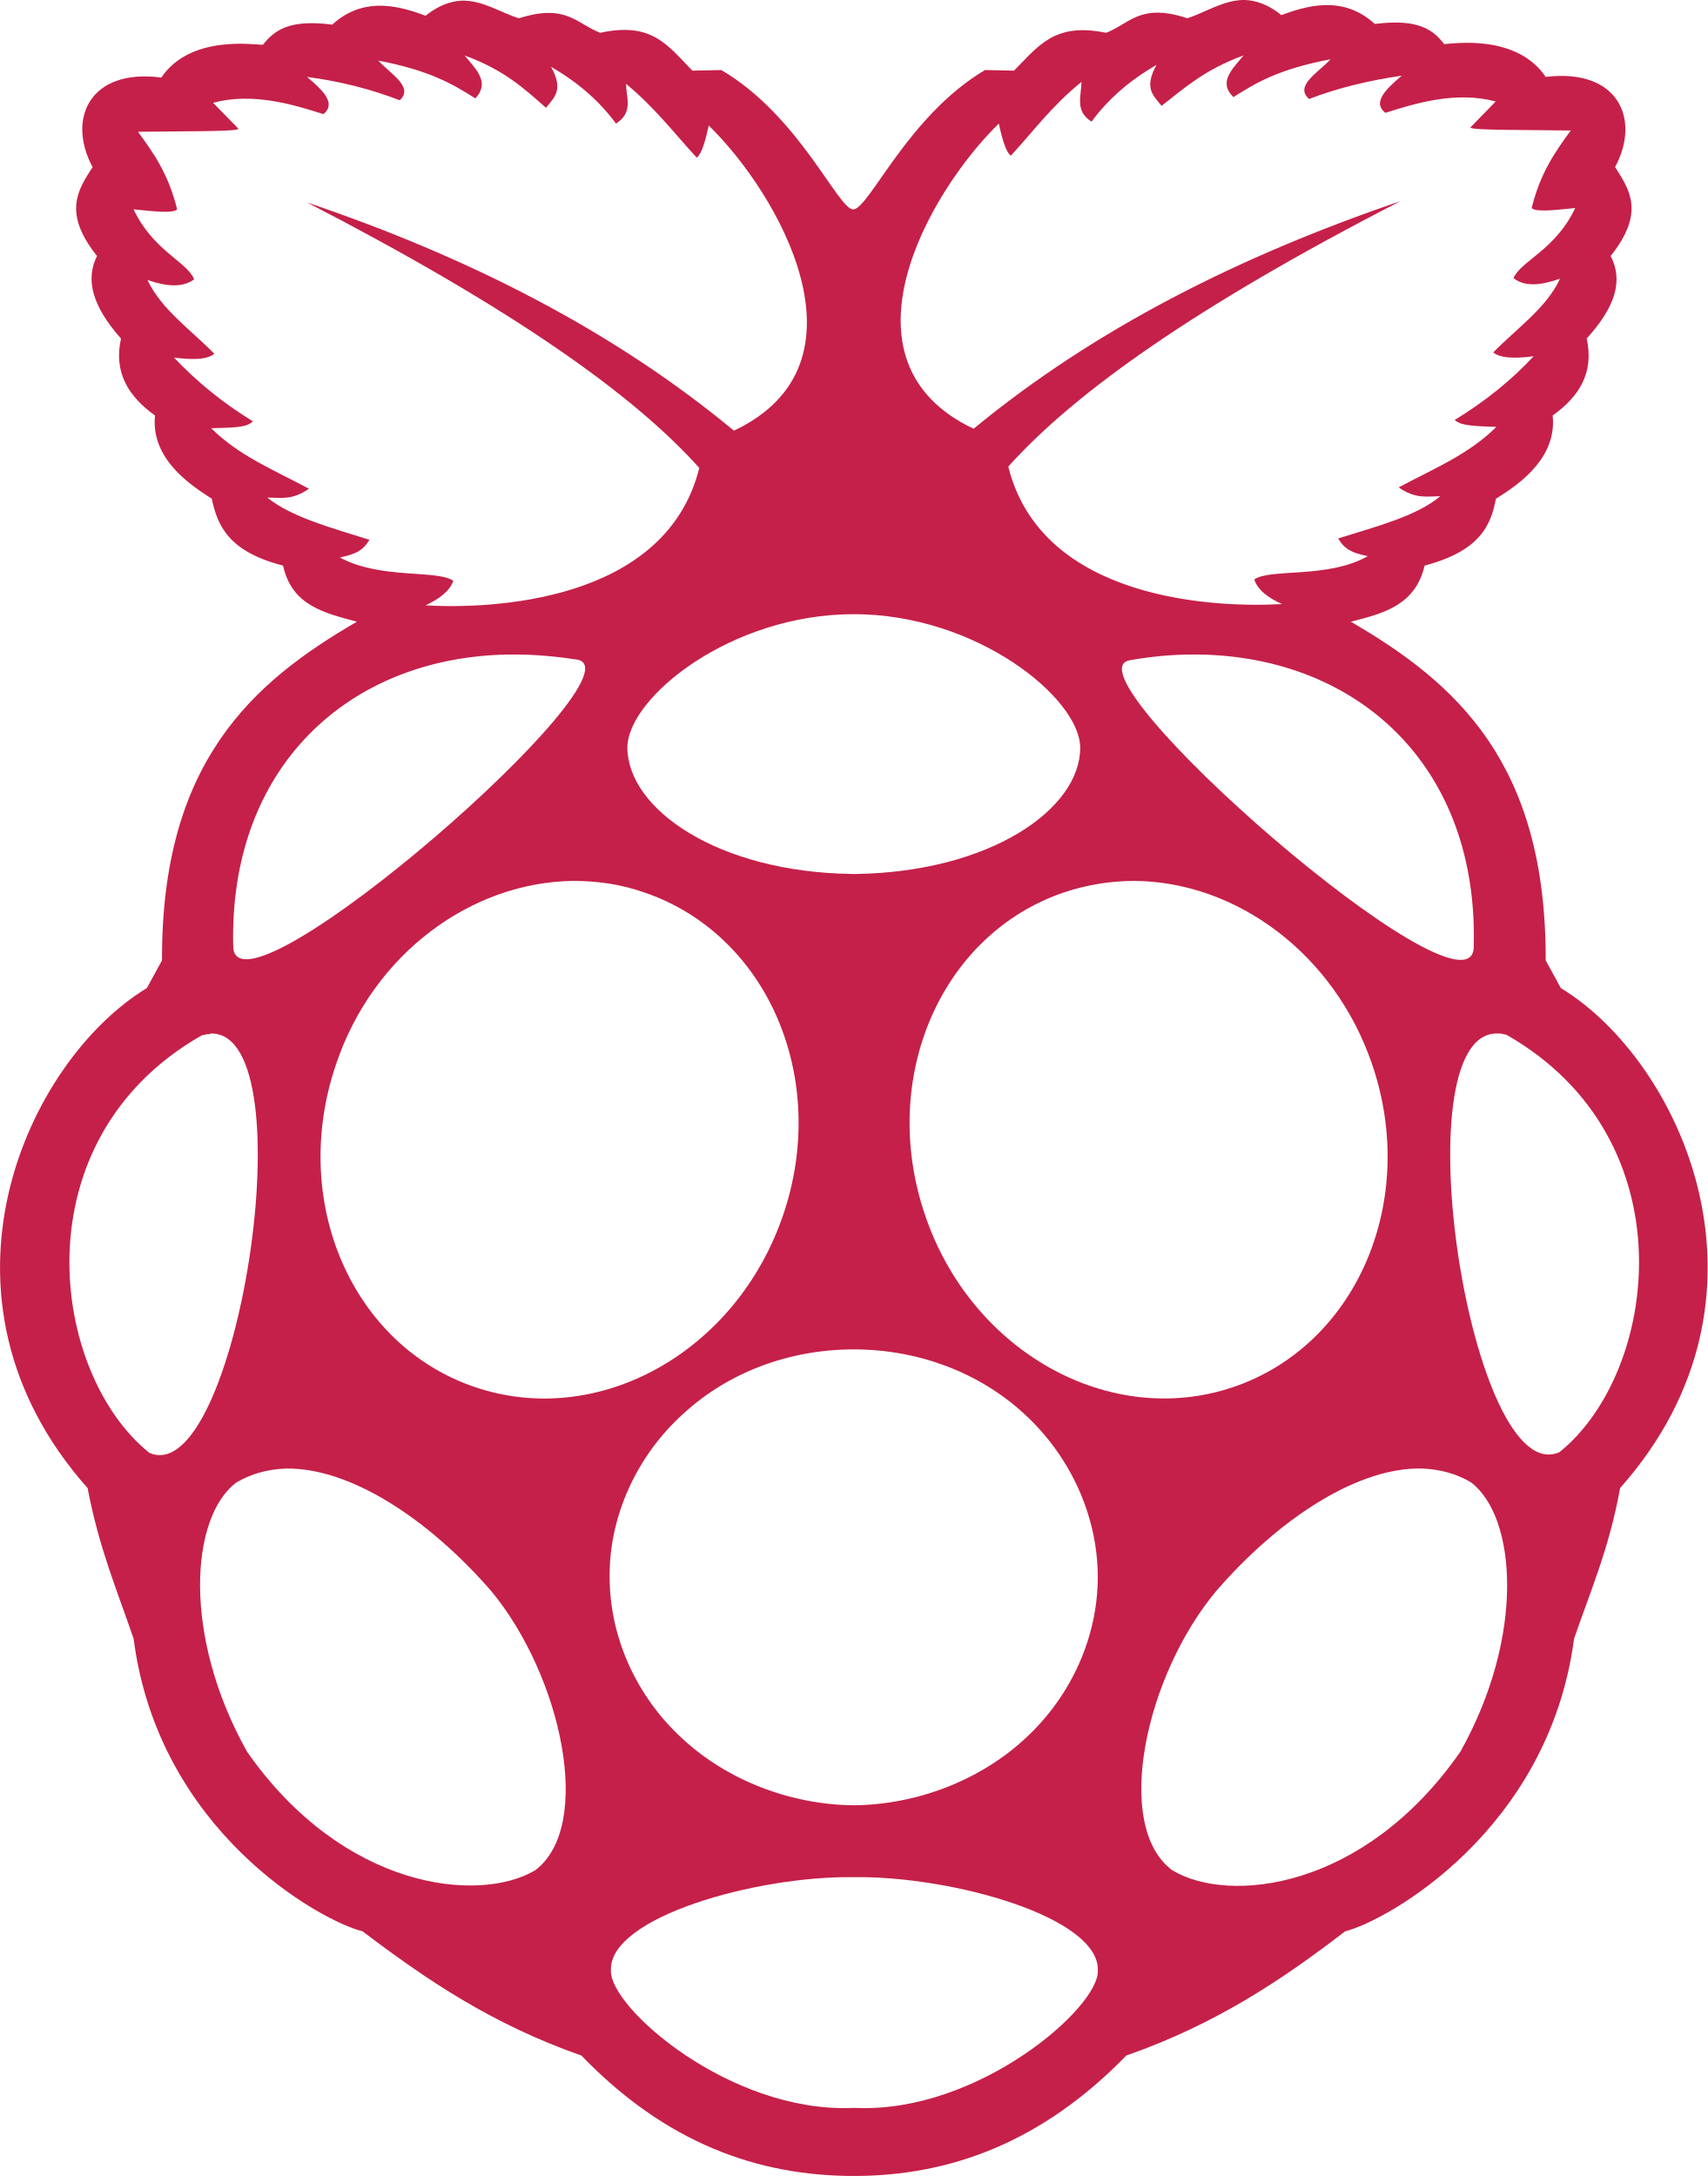
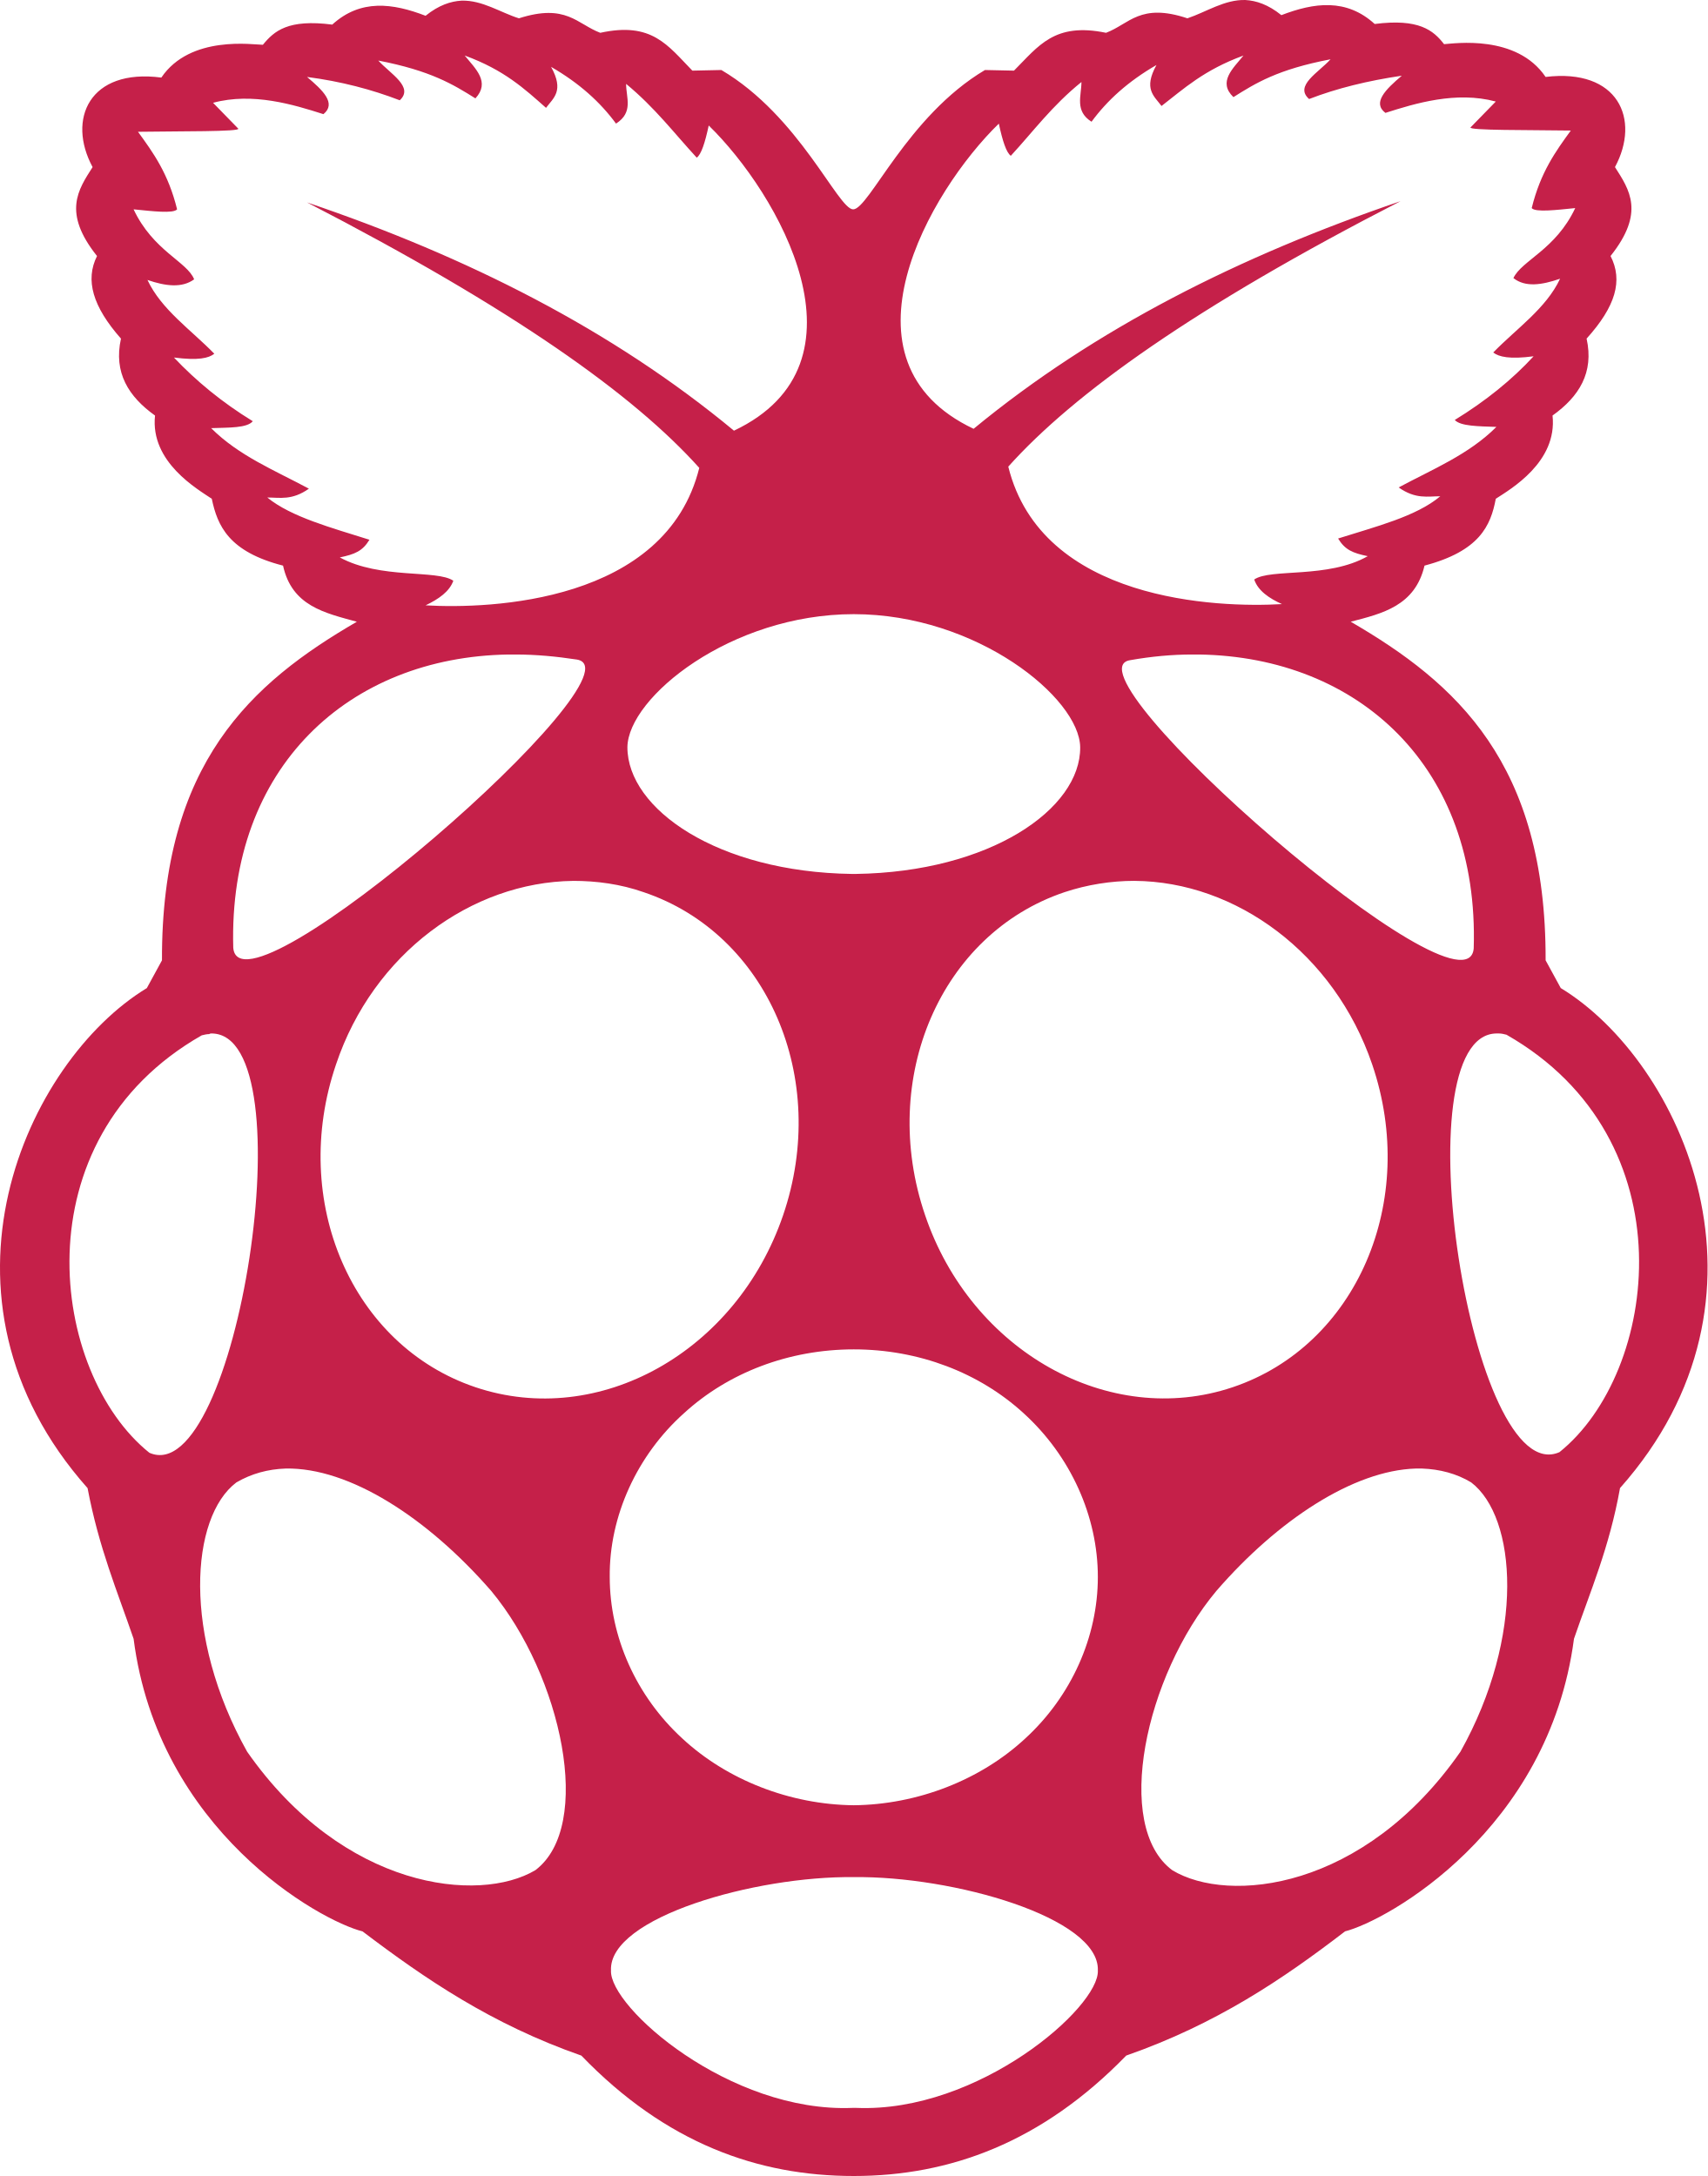
- <svg xmlns="http://www.w3.org/2000/svg" version="1.1" x="0px" y="0px" viewBox="0 0 50.215 64" xml:space="preserve" id="svg3" width="50.215" height="64">
+ <svg xmlns="http://www.w3.org/2000/svg" version="1.1" x="0px" y="0px" viewBox="0 0 100.429 128" xml:space="preserve" id="svg3" width="100.429" height="128">
  <defs id="defs7" />
-   <path fill="#C52049" id="path5175-4" d="m 13.572,0.019 c -0.315,0.018 -0.668,0.13 -1.057,0.445 -0.964,-0.371 -1.91,-0.501 -2.745,0.26 -1.298,-0.167 -1.706,0.185 -2.04,0.593 -0.278,0 -2.133,-0.297 -2.986,0.964 -2.114,-0.278 -2.782,1.224 -2.021,2.633 -0.427,0.668 -0.89,1.335 0.13,2.615 -0.352,0.705 -0.13,1.484 0.705,2.429 -0.223,1.001 0.223,1.706 1.001,2.263 -0.148,1.372 1.261,2.17 1.669,2.448 0.167,0.797 0.501,1.558 2.096,1.966 0.26,1.187 1.224,1.391 2.17,1.651 -3.097,1.799 -5.749,4.154 -5.73,9.959 l -0.445,0.816 c -3.542,2.151 -6.732,9.087 -1.743,14.706 0.334,1.762 0.872,3.023 1.354,4.432 0.723,5.638 5.471,8.29 6.732,8.605 1.836,1.391 3.783,2.726 6.435,3.653 2.485,2.578 5.193,3.542 8.012,3.542 2.819,0 5.526,-0.983 8.012,-3.542 2.652,-0.927 4.599,-2.244 6.435,-3.653 1.243,-0.315 5.99,-2.967 6.732,-8.605 0.482,-1.409 1.039,-2.671 1.354,-4.432 4.989,-5.619 1.799,-12.555 -1.743,-14.706 l -0.445,-0.816 c 0.019,-5.805 -2.633,-8.16 -5.73,-9.959 0.927,-0.241 1.892,-0.464 2.17,-1.651 1.613,-0.427 1.947,-1.168 2.096,-1.966 0.427,-0.278 1.817,-1.076 1.669,-2.448 0.779,-0.556 1.224,-1.261 1.001,-2.263 0.853,-0.946 1.076,-1.706 0.705,-2.429 1.02,-1.28 0.556,-1.947 0.13,-2.615 0.76,-1.409 0.093,-2.912 -2.04,-2.652 -0.853,-1.261 -2.689,-0.983 -2.986,-0.964 -0.315,-0.408 -0.742,-0.76 -2.04,-0.593 -0.835,-0.76 -1.78,-0.631 -2.745,-0.26 -0.389,-0.315 -0.742,-0.427 -1.057,-0.445 C 36.012,-0.018 35.474,0.353 34.918,0.538 c -1.391,-0.464 -1.706,0.167 -2.392,0.427 -1.521,-0.315 -1.984,0.389 -2.708,1.113 l -0.853,-0.018 c -2.281,1.354 -3.412,4.098 -3.876,4.098 -0.445,0 -1.576,-2.745 -3.876,-4.098 l -0.853,0.018 c -0.723,-0.742 -1.187,-1.447 -2.708,-1.113 -0.686,-0.26 -1.001,-0.872 -2.392,-0.427 -0.538,-0.167 -1.076,-0.538 -1.688,-0.519 z m 0.093,1.613 c 1.168,0.427 1.762,0.983 2.392,1.539 0.223,-0.297 0.538,-0.501 0.148,-1.205 0.835,0.482 1.447,1.039 1.91,1.669 0.519,-0.334 0.297,-0.76 0.297,-1.168 0.853,0.705 1.409,1.447 2.077,2.17 0.13,-0.093 0.241,-0.427 0.352,-0.946 2.04,1.984 4.933,6.992 0.742,8.976 C 18.005,9.7 13.739,7.549 9.029,5.954 c 6.064,3.134 9.606,5.656 11.535,7.808 -0.983,3.969 -6.157,4.154 -8.049,4.043 0.389,-0.185 0.705,-0.408 0.816,-0.723 -0.482,-0.334 -2.151,-0.037 -3.338,-0.686 0.445,-0.093 0.668,-0.185 0.872,-0.519 -1.113,-0.352 -2.3,-0.668 -3.004,-1.243 0.371,0 0.723,0.093 1.224,-0.26 -1.001,-0.538 -2.059,-0.964 -2.874,-1.78 0.519,-0.018 1.057,0 1.224,-0.204 -0.909,-0.556 -1.669,-1.187 -2.318,-1.873 0.723,0.093 1.02,0.019 1.187,-0.111 C 5.616,9.7 4.745,9.106 4.337,8.235 c 0.538,0.185 1.02,0.241 1.372,-0.019 -0.204,-0.519 -1.205,-0.835 -1.78,-2.059 0.556,0.056 1.168,0.13 1.28,0 -0.26,-1.057 -0.705,-1.669 -1.15,-2.281 1.205,-0.019 3.023,0 2.949,-0.093 l -0.742,-0.76 c 1.168,-0.315 2.374,0.056 3.245,0.334 0.389,-0.315 -0.019,-0.705 -0.482,-1.094 1.001,0.13 1.91,0.371 2.726,0.686 0.427,-0.389 -0.278,-0.779 -0.631,-1.168 1.539,0.297 2.207,0.705 2.856,1.113 0.445,-0.482 0,-0.872 -0.315,-1.261 z m 22.903,0 c -0.315,0.389 -0.76,0.779 -0.297,1.224 0.649,-0.408 1.298,-0.816 2.856,-1.113 -0.352,0.389 -1.076,0.779 -0.631,1.168 0.816,-0.315 1.725,-0.538 2.726,-0.686 -0.482,0.408 -0.872,0.797 -0.482,1.094 0.872,-0.278 2.077,-0.649 3.245,-0.334 l -0.742,0.76 c -0.074,0.093 1.743,0.074 2.949,0.093 -0.445,0.612 -0.89,1.224 -1.15,2.281 0.111,0.13 0.723,0.056 1.28,0 -0.575,1.224 -1.576,1.539 -1.817,2.059 0.352,0.278 0.835,0.204 1.372,0.019 -0.408,0.872 -1.28,1.465 -1.966,2.17 0.167,0.13 0.482,0.204 1.187,0.111 -0.631,0.686 -1.409,1.317 -2.318,1.873 0.167,0.185 0.705,0.185 1.224,0.204 -0.816,0.816 -1.873,1.243 -2.874,1.78 0.501,0.352 0.853,0.26 1.224,0.26 -0.705,0.593 -1.892,0.89 -3.004,1.243 0.204,0.334 0.427,0.427 0.872,0.519 -1.168,0.668 -2.856,0.352 -3.338,0.686 0.111,0.334 0.445,0.556 0.816,0.723 -1.892,0.111 -7.066,-0.074 -8.049,-4.043 1.929,-2.151 5.471,-4.692 11.535,-7.808 -4.729,1.613 -8.976,3.746 -12.555,6.695 -4.191,-1.984 -1.298,-6.992 0.742,-8.976 0.111,0.519 0.223,0.853 0.352,0.946 0.668,-0.723 1.205,-1.465 2.077,-2.17 0,0.408 -0.204,0.853 0.297,1.168 0.464,-0.631 1.076,-1.187 1.91,-1.669 -0.389,0.705 -0.074,0.909 0.148,1.205 0.649,-0.501 1.243,-1.057 2.411,-1.484 z M 25.107,18.064 c 3.616,0 6.639,2.467 6.658,3.913 0.019,1.817 -2.652,3.672 -6.602,3.728 -0.019,0 -0.037,0 -0.056,0 -0.019,0 -0.037,0 -0.056,0 -3.95,-0.056 -6.602,-1.91 -6.602,-3.728 0.019,-1.465 3.041,-3.913 6.658,-3.913 z m -10.163,1.187 c 0.074,0 0.148,0 0.223,0 0.593,0 1.187,0.056 1.799,0.148 2.077,0.352 -9.922,10.812 -10.107,8.475 -0.148,-5.322 3.412,-8.549 8.086,-8.623 z m 20.103,0 c 0.074,0 0.148,0 0.223,0 4.673,0.074 8.234,3.301 8.067,8.642 -0.185,2.337 -12.166,-8.141 -10.107,-8.475 0.631,-0.111 1.243,-0.167 1.817,-0.167 z m -18.193,6.658 c 0.686,0 1.391,0.093 2.077,0.334 3.635,1.224 5.471,5.471 4.098,9.495 -1.372,4.024 -5.415,6.287 -9.05,5.063 -3.635,-1.224 -5.471,-5.471 -4.098,-9.495 1.094,-3.264 3.987,-5.36 6.973,-5.397 z m 16.505,0 c 2.986,0.019 5.879,2.133 6.992,5.397 1.372,4.024 -0.464,8.271 -4.098,9.495 -3.635,1.224 -7.696,-1.057 -9.05,-5.063 -1.372,-4.024 0.464,-8.271 4.098,-9.495 0.668,-0.223 1.372,-0.334 2.059,-0.334 z m -27.132,4.488 c 2.837,0.037 0.723,13.464 -1.836,12.333 -2.912,-2.337 -3.857,-9.198 1.539,-12.277 0.074,-0.018 0.148,-0.037 0.223,-0.037 0.019,-0.018 0.056,-0.018 0.074,-0.018 z m 37.776,0 c 0.019,0 0.056,0 0.074,0 0.074,0 0.148,0.018 0.223,0.037 5.397,3.079 4.469,9.94 1.558,12.277 -2.596,1.15 -4.692,-12.277 -1.855,-12.314 z m -18.898,9.291 c 1.91,0 3.69,0.686 4.989,1.873 1.391,1.261 2.188,3.041 2.188,4.822 0,1.762 -0.779,3.505 -2.133,4.748 -1.317,1.224 -3.171,1.947 -5.044,1.966 -1.873,-0.019 -3.728,-0.742 -5.044,-1.966 -1.354,-1.243 -2.133,-2.986 -2.133,-4.748 -0.019,-1.78 0.797,-3.579 2.188,-4.822 1.298,-1.187 3.078,-1.873 4.989,-1.873 z m -16.709,3.505 c 1.873,-0.037 4.173,1.447 6.046,3.598 2.077,2.504 3.023,6.917 1.298,8.216 -1.651,0.983 -5.638,0.575 -8.475,-3.486 -1.91,-3.412 -1.669,-6.899 -0.315,-7.919 0.445,-0.26 0.927,-0.389 1.447,-0.408 z m 33.233,0 c 0.056,0 0.111,0 0.185,0 0.519,0.018 1.02,0.148 1.447,0.408 1.335,1.02 1.595,4.506 -0.315,7.919 -2.837,4.08 -6.825,4.488 -8.475,3.486 -1.743,-1.298 -0.797,-5.712 1.298,-8.216 1.799,-2.077 4.024,-3.542 5.86,-3.598 z M 25.107,55.21 c 2.912,-0.037 7.233,1.187 7.177,2.745 0.056,1.076 -3.505,4.191 -7.103,4.043 -0.019,0 -0.037,0 -0.056,0 -0.019,0 -0.037,0 -0.056,0 -3.616,0.148 -7.158,-2.967 -7.103,-4.043 -0.074,-1.558 4.247,-2.782 7.14,-2.745 z" style="stroke-width:0.185" />
+   <path fill="#c52049" id="path5175-4" d="m 27.144,0.038 c -0.631,0.037 -1.335,0.26 -2.114,0.89 -1.929,-0.742 -3.82,-1.001 -5.489,0.519 -2.596,-0.334 -3.412,0.371 -4.08,1.187 -0.556,0 -4.265,-0.593 -5.972,1.929 -4.228,-0.556 -5.564,2.448 -4.043,5.267 -0.853,1.335 -1.78,2.671 0.26,5.23 -0.705,1.409 -0.26,2.967 1.409,4.859 -0.445,2.003 0.445,3.412 2.003,4.525 -0.297,2.745 2.522,4.34 3.338,4.896 0.334,1.595 1.001,3.116 4.191,3.932 0.519,2.374 2.448,2.782 4.34,3.301 -6.194,3.598 -11.498,8.308 -11.461,19.918 l -0.89,1.632 c -7.084,4.302 -13.464,18.174 -3.486,29.413 0.668,3.524 1.743,6.046 2.708,8.865 1.447,11.275 10.942,16.579 13.464,17.21 3.672,2.782 7.566,5.452 12.87,7.307 C 39.162,126.071 44.577,128 50.215,128 c 5.638,0 11.053,-1.966 16.023,-7.084 5.304,-1.855 9.198,-4.488 12.87,-7.307 2.485,-0.631 11.98,-5.934 13.464,-17.21 0.964,-2.819 2.077,-5.341 2.708,-8.865 9.977,-11.238 3.598,-25.11 -3.486,-29.413 l -0.89,-1.632 C 90.94,44.881 85.636,40.17 79.442,36.572 c 1.855,-0.482 3.783,-0.927 4.34,-3.301 3.227,-0.853 3.894,-2.337 4.191,-3.932 0.853,-0.556 3.635,-2.151 3.338,-4.896 1.558,-1.113 2.448,-2.522 2.003,-4.525 1.706,-1.892 2.151,-3.412 1.409,-4.859 2.04,-2.559 1.113,-3.894 0.26,-5.23 C 96.503,7.011 95.168,4.007 90.903,4.526 89.197,2.004 85.525,2.561 84.931,2.598 84.301,1.782 83.448,1.077 80.851,1.411 79.182,-0.11 77.291,0.15 75.362,0.891 74.583,0.261 73.878,0.038 73.248,0.001 c -1.224,-0.037 -2.3,0.705 -3.412,1.076 -2.782,-0.927 -3.412,0.334 -4.785,0.853 -3.041,-0.631 -3.969,0.779 -5.415,2.225 l -1.706,-0.037 c -4.562,2.708 -6.825,8.197 -7.752,8.197 -0.89,0 -3.153,-5.489 -7.752,-8.197 l -1.706,0.037 C 39.273,2.672 38.346,1.262 35.304,1.93 33.932,1.411 33.301,0.187 30.52,1.077 29.444,0.743 28.368,0.001 27.144,0.038 Z m 0.185,3.227 c 2.337,0.853 3.524,1.966 4.785,3.079 0.445,-0.593 1.076,-1.001 0.297,-2.411 1.669,0.964 2.893,2.077 3.82,3.338 1.039,-0.668 0.593,-1.521 0.593,-2.337 1.706,1.409 2.819,2.893 4.154,4.34 0.26,-0.185 0.482,-0.853 0.705,-1.892 4.08,3.969 9.866,13.983 1.484,17.952 -7.158,-5.934 -15.689,-10.237 -25.11,-13.427 12.129,6.268 19.213,11.313 23.07,15.615 -1.966,7.937 -12.314,8.308 -16.097,8.086 0.779,-0.371 1.409,-0.816 1.632,-1.447 -0.964,-0.668 -4.302,-0.074 -6.676,-1.372 0.89,-0.185 1.335,-0.371 1.743,-1.039 -2.225,-0.705 -4.599,-1.335 -6.009,-2.485 0.742,0 1.447,0.185 2.448,-0.519 -2.003,-1.076 -4.117,-1.929 -5.749,-3.561 1.039,-0.037 2.114,0 2.448,-0.408 -1.817,-1.113 -3.338,-2.374 -4.636,-3.746 1.447,0.185 2.04,0.037 2.374,-0.223 -1.372,-1.409 -3.116,-2.596 -3.932,-4.34 1.076,0.371 2.04,0.482 2.745,-0.037 -0.408,-1.039 -2.411,-1.669 -3.561,-4.117 1.113,0.111 2.337,0.26 2.559,0 -0.519,-2.114 -1.409,-3.338 -2.3,-4.562 2.411,-0.037 6.046,0 5.897,-0.185 L 12.531,6.047 c 2.337,-0.631 4.748,0.111 6.491,0.668 0.779,-0.631 -0.037,-1.409 -0.964,-2.188 2.003,0.26 3.82,0.742 5.452,1.372 0.853,-0.779 -0.556,-1.558 -1.261,-2.337 3.078,0.593 4.414,1.409 5.712,2.225 0.89,-0.964 0,-1.743 -0.631,-2.522 z m 45.807,0 c -0.631,0.779 -1.521,1.558 -0.593,2.448 1.298,-0.816 2.596,-1.632 5.712,-2.225 -0.705,0.779 -2.151,1.558 -1.261,2.337 1.632,-0.631 3.449,-1.076 5.452,-1.372 -0.964,0.816 -1.743,1.595 -0.964,2.188 1.743,-0.556 4.154,-1.298 6.491,-0.668 l -1.484,1.521 c -0.148,0.185 3.486,0.148 5.897,0.185 -0.89,1.224 -1.78,2.448 -2.3,4.562 0.223,0.26 1.447,0.111 2.559,0 -1.15,2.448 -3.153,3.079 -3.635,4.117 0.705,0.556 1.669,0.408 2.745,0.037 -0.816,1.743 -2.559,2.93 -3.932,4.34 0.334,0.26 0.964,0.408 2.374,0.223 -1.261,1.372 -2.819,2.633 -4.636,3.746 0.334,0.371 1.409,0.371 2.448,0.408 -1.632,1.632 -3.746,2.485 -5.749,3.561 1.001,0.705 1.706,0.519 2.448,0.519 -1.409,1.187 -3.783,1.78 -6.009,2.485 0.408,0.668 0.853,0.853 1.743,1.039 -2.337,1.335 -5.712,0.705 -6.676,1.372 0.223,0.668 0.89,1.113 1.632,1.447 -3.783,0.223 -14.131,-0.148 -16.097,-8.086 3.857,-4.302 10.942,-9.384 23.07,-15.615 -9.458,3.227 -17.952,7.492 -25.11,13.39 -8.382,-3.969 -2.596,-13.983 1.484,-17.952 0.223,1.039 0.445,1.706 0.705,1.892 1.335,-1.447 2.411,-2.93 4.154,-4.34 0,0.816 -0.408,1.706 0.593,2.337 0.927,-1.261 2.151,-2.374 3.82,-3.338 -0.779,1.409 -0.148,1.817 0.297,2.411 1.298,-1.001 2.485,-2.114 4.822,-2.967 z M 50.215,36.127 c 7.233,0 13.278,4.933 13.315,7.826 0.037,3.635 -5.304,7.344 -13.204,7.455 -0.037,0 -0.074,0 -0.111,0 -0.037,0 -0.074,0 -0.111,0 -7.9,-0.111 -13.204,-3.82 -13.204,-7.455 0.037,-2.93 6.083,-7.826 13.315,-7.826 z m -20.325,2.374 c 0.148,0 0.297,0 0.445,0 1.187,0 2.374,0.111 3.598,0.297 4.154,0.705 -19.843,21.624 -20.214,16.95 -0.297,-10.645 6.825,-17.099 16.171,-17.247 z m 40.206,0 c 0.148,0 0.297,0 0.445,0 9.347,0.148 16.468,6.602 16.134,17.284 -0.371,4.673 -24.331,-16.283 -20.214,-16.95 1.261,-0.223 2.485,-0.334 3.635,-0.334 z m -36.386,13.315 c 1.372,0 2.782,0.185 4.154,0.668 7.27,2.448 10.942,10.942 8.197,18.99 -2.745,8.049 -10.83,12.574 -18.1,10.126 -7.27,-2.448 -10.942,-10.942 -8.197,-18.99 2.188,-6.528 7.974,-10.719 13.946,-10.793 z m 33.01,0 c 5.972,0.037 11.758,4.265 13.983,10.793 2.745,8.049 -0.927,16.542 -8.197,18.99 -7.27,2.448 -15.392,-2.114 -18.1,-10.126 -2.745,-8.049 0.927,-16.542 8.197,-18.99 1.335,-0.445 2.745,-0.668 4.117,-0.668 z m -54.263,8.976 c 5.675,0.074 1.447,26.928 -3.672,24.665 -5.823,-4.673 -7.715,-18.397 3.078,-24.554 0.148,-0.037 0.297,-0.074 0.445,-0.074 0.037,-0.037 0.111,-0.037 0.148,-0.037 z m 75.553,0 c 0.037,0 0.111,0 0.148,0 0.148,0 0.297,0.037 0.445,0.074 10.793,6.157 8.939,19.88 3.116,24.554 -5.193,2.3 -9.384,-24.554 -3.709,-24.628 z M 50.215,79.375 c 3.82,0 7.381,1.372 9.977,3.746 2.782,2.522 4.377,6.083 4.377,9.643 0,3.524 -1.558,7.01 -4.265,9.495 -2.633,2.448 -6.342,3.894 -10.089,3.932 -3.746,-0.037 -7.455,-1.484 -10.089,-3.932 -2.708,-2.485 -4.265,-5.972 -4.265,-9.495 -0.037,-3.561 1.595,-7.158 4.377,-9.643 2.596,-2.374 6.157,-3.746 9.977,-3.746 z m -33.418,7.01 c 3.746,-0.074 8.345,2.893 12.091,7.196 4.154,5.007 6.046,13.835 2.596,16.431 -3.301,1.966 -11.275,1.15 -16.95,-6.973 -3.82,-6.825 -3.338,-13.798 -0.631,-15.838 0.89,-0.519 1.855,-0.779 2.893,-0.816 z m 66.466,0 c 0.111,0 0.223,0 0.371,0 1.039,0.037 2.04,0.297 2.893,0.816 2.671,2.04 3.19,9.013 -0.631,15.838 -5.675,8.16 -13.649,8.976 -16.95,6.973 -3.486,-2.596 -1.595,-11.424 2.596,-16.431 3.598,-4.154 8.049,-7.084 11.721,-7.196 z M 50.215,110.419 c 5.823,-0.074 14.465,2.374 14.354,5.489 0.111,2.151 -7.01,8.382 -14.206,8.086 -0.037,0 -0.074,0 -0.111,0 -0.037,0 -0.074,0 -0.111,0 -7.233,0.297 -14.317,-5.934 -14.206,-8.086 -0.148,-3.116 8.494,-5.564 14.28,-5.489 z" style="stroke-width:0.371" />
</svg>
